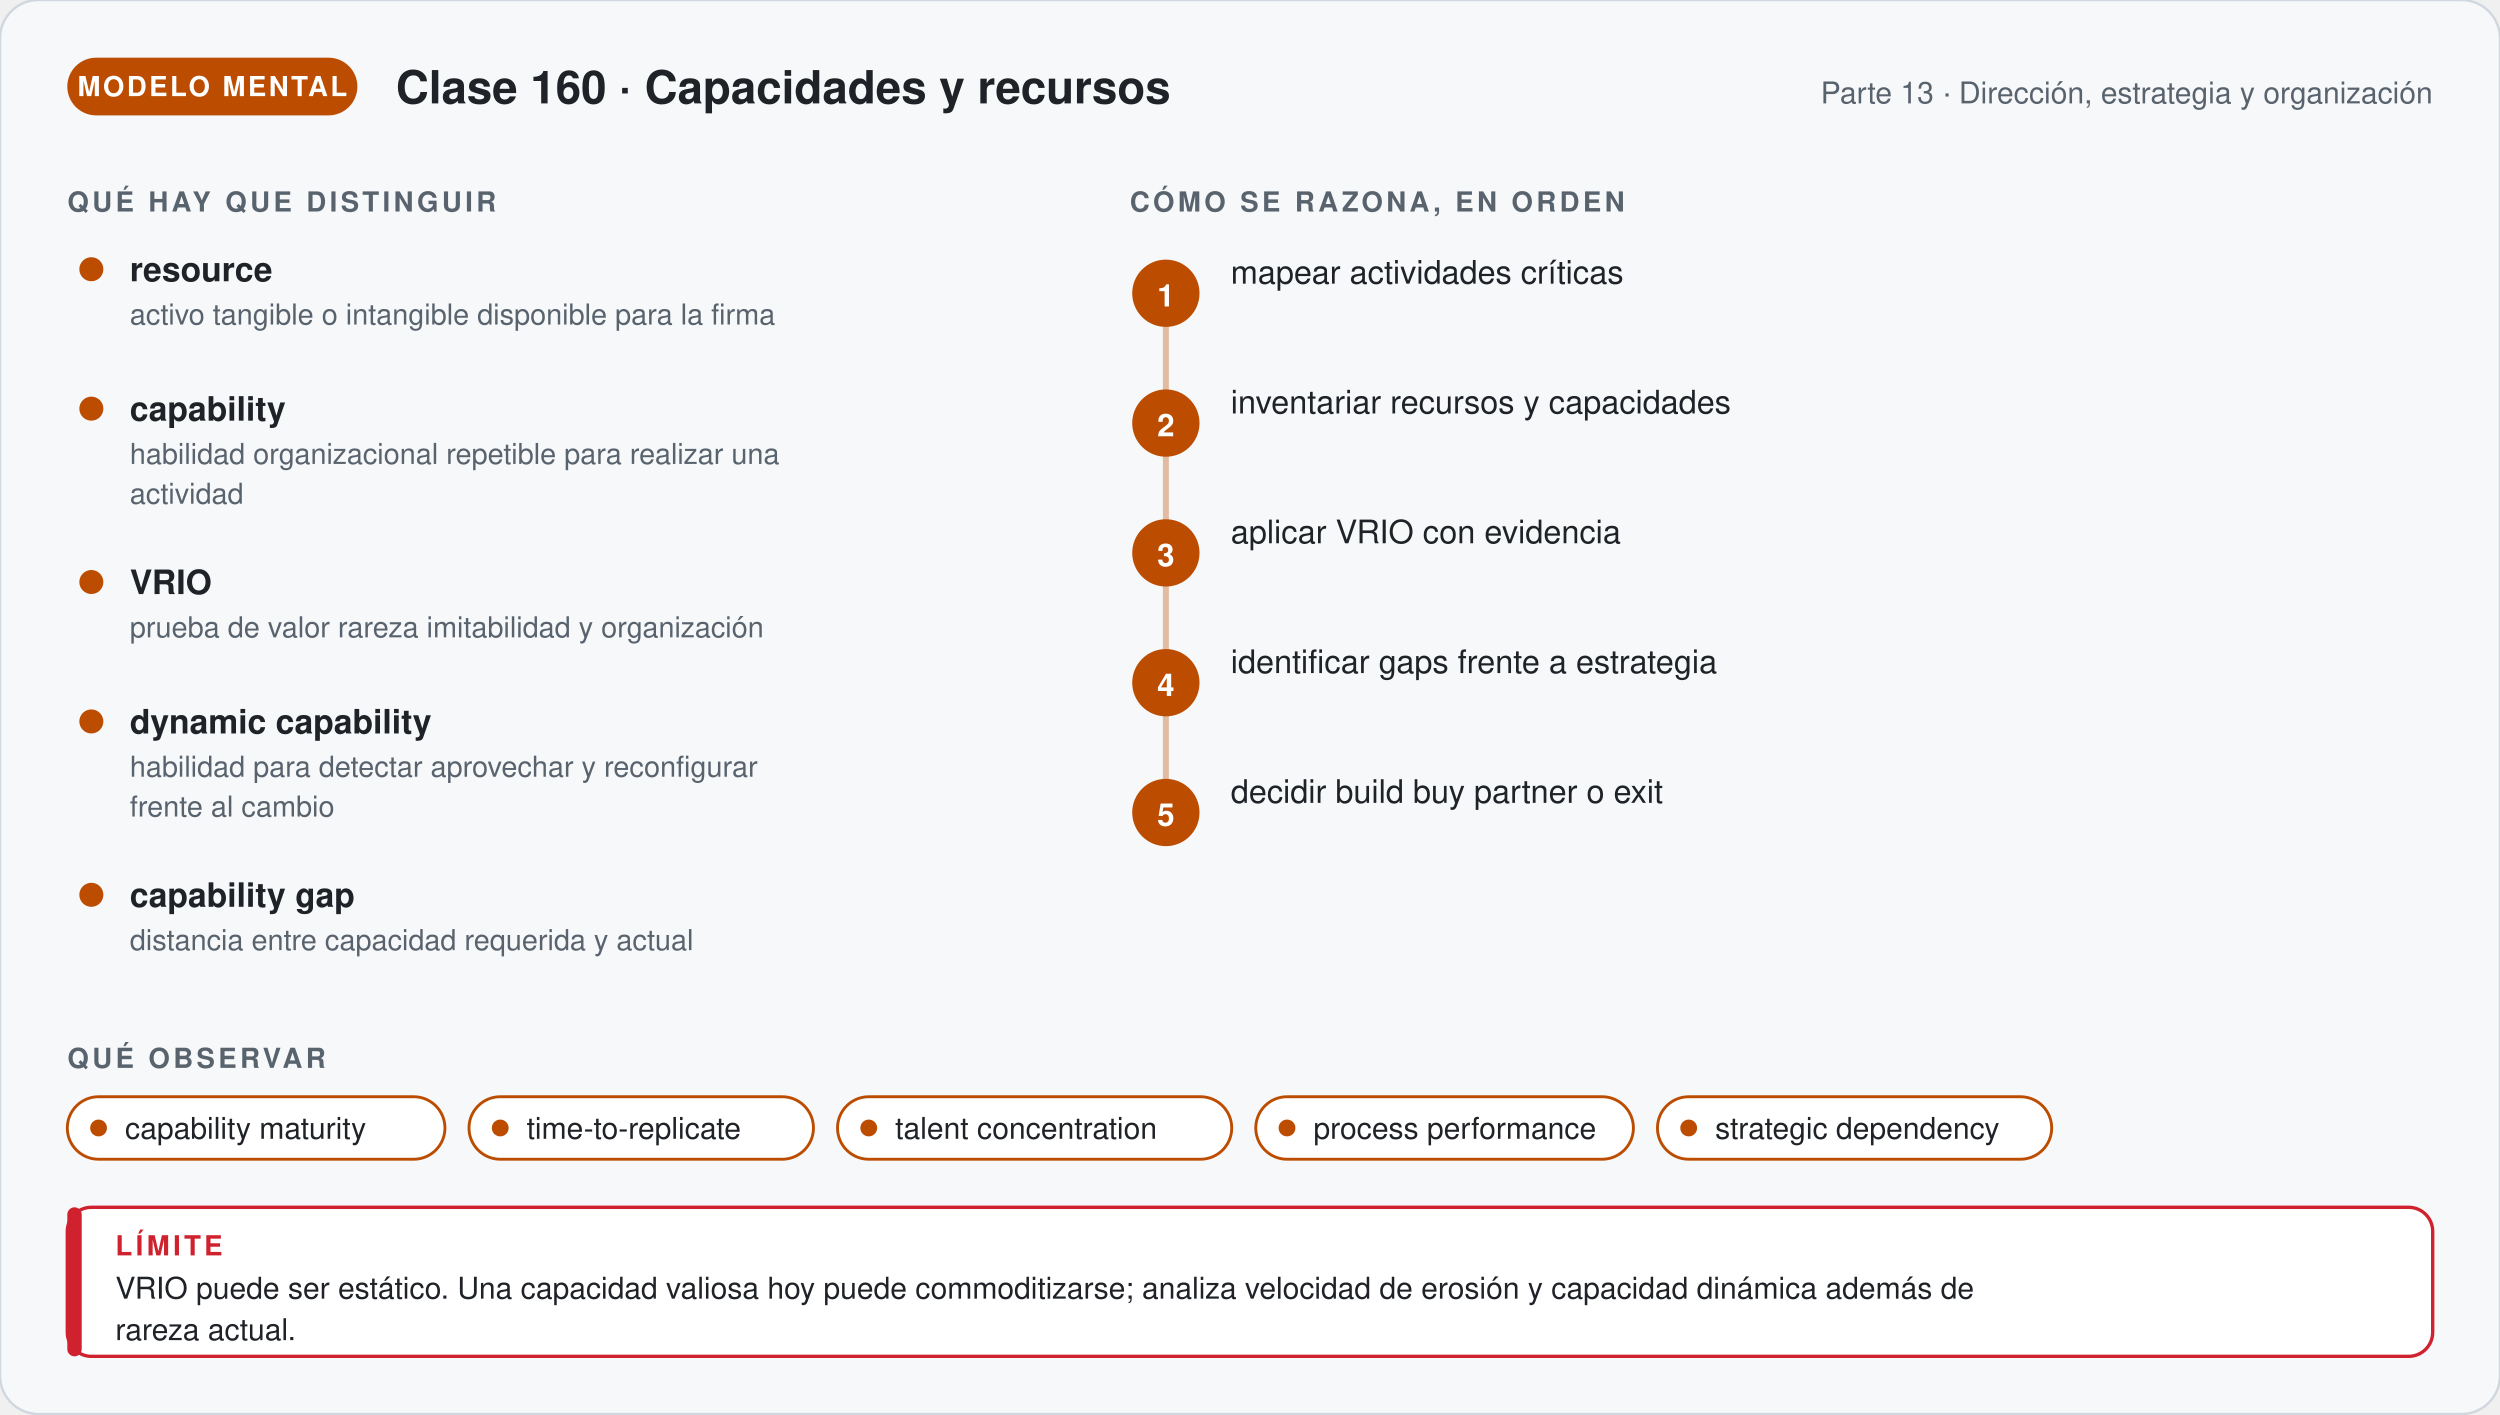
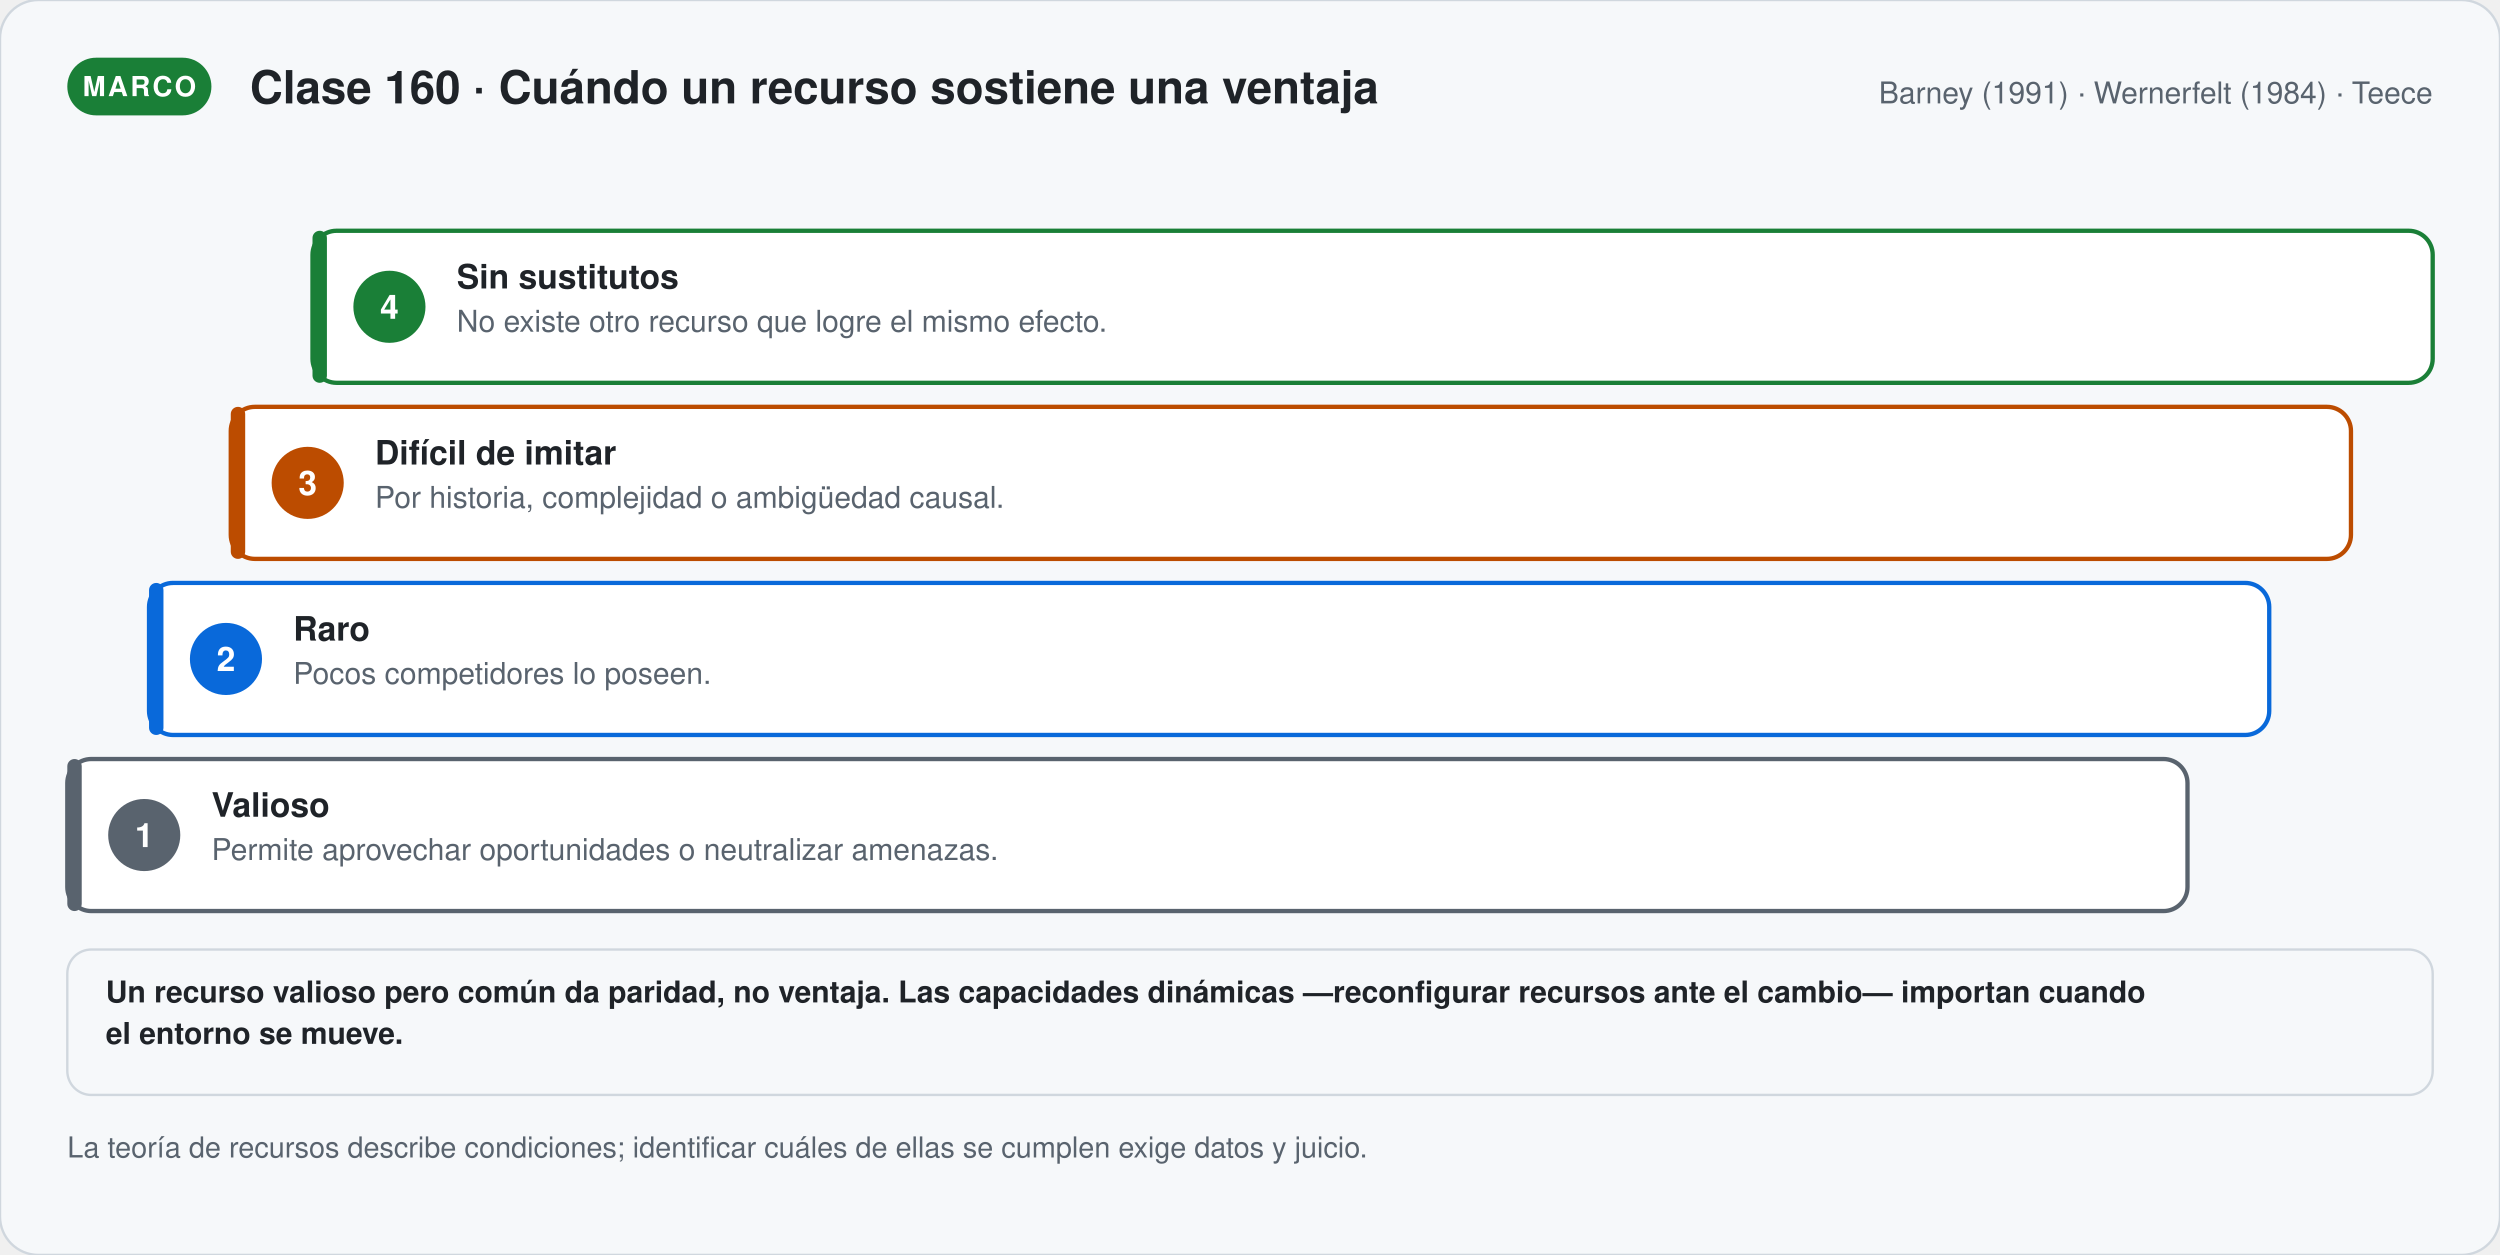
- <svg xmlns="http://www.w3.org/2000/svg" viewBox="0 0 1040 588.24" width="1040" role="img" aria-labelledby="t-g160 d-g160" font-family="'Segoe UI', 'Helvetica Neue', Helvetica, Arial, sans-serif">
+ <svg xmlns="http://www.w3.org/2000/svg" viewBox="0 0 1040 522.06" width="1040" role="img" aria-labelledby="t-s160 d-s160" font-family="'Segoe UI', 'Helvetica Neue', Helvetica, Arial, sans-serif">
  <defs>
-     <marker id="p-g160" viewBox="0 0 10 10" refX="8" refY="5" markerWidth="7" markerHeight="7" orient="auto">
+     <marker id="p-s160" viewBox="0 0 10 10" refX="8" refY="5" markerWidth="7" markerHeight="7" orient="auto">
      <path d="M1,1 L9,5 L1,9 Z" fill="#59636e" />
    </marker>
  </defs>
-   <rect width="1040" height="588.24" rx="16" fill="#f6f8fa" stroke="#d0d7de" />
-   <rect x="28" y="24" width="120.67" height="24" rx="12" fill="#bc4c00" />
-   <text x="88.335" y="40" font-size="11.5" font-weight="700" fill="#ffffff" text-anchor="middle" letter-spacing="1">MODELO MENTAL</text>
-   <text x="164.67" y="43" font-size="19" font-weight="700" fill="#1f2328" text-anchor="start">Clase 160 · Capacidades y recursos</text>
-   <text x="1012" y="43" font-size="12.5" font-weight="400" fill="#59636e" text-anchor="end">Parte 13 · Dirección, estrategia y organización</text>
-   <text x="28" y="88" font-size="11.5" font-weight="700" fill="#59636e" text-anchor="start" letter-spacing="1.4">QUÉ HAY QUE DISTINGUIR</text>
-   <circle cx="38" cy="112" r="5" fill="#bc4c00" />
-   <text x="54" y="117" font-size="14" font-weight="700" fill="#1f2328" text-anchor="start">resource</text>
-   <text x="54" y="135" font-size="12" font-weight="400" fill="#59636e" text-anchor="start">activo tangible o intangible disponible para la firma</text>
-   <circle cx="38" cy="170" r="5" fill="#bc4c00" />
-   <text x="54" y="175" font-size="14" font-weight="700" fill="#1f2328" text-anchor="start">capability</text>
-   <text x="54" y="193" font-size="12" font-weight="400" fill="#59636e" text-anchor="start">habilidad organizacional repetible para realizar una</text>
-   <text x="54" y="209.56" font-size="12" font-weight="400" fill="#59636e" text-anchor="start">actividad</text>
-   <circle cx="38" cy="242.12" r="5" fill="#bc4c00" />
-   <text x="54" y="247.12" font-size="14" font-weight="700" fill="#1f2328" text-anchor="start">VRIO</text>
-   <text x="54" y="265.12" font-size="12" font-weight="400" fill="#59636e" text-anchor="start">prueba de valor rareza imitabilidad y organización</text>
-   <circle cx="38" cy="300.12" r="5" fill="#bc4c00" />
-   <text x="54" y="305.12" font-size="14" font-weight="700" fill="#1f2328" text-anchor="start">dynamic capability</text>
-   <text x="54" y="323.12" font-size="12" font-weight="400" fill="#59636e" text-anchor="start">habilidad para detectar aprovechar y reconfigurar</text>
-   <text x="54" y="339.68" font-size="12" font-weight="400" fill="#59636e" text-anchor="start">frente al cambio</text>
-   <circle cx="38" cy="372.24" r="5" fill="#bc4c00" />
-   <text x="54" y="377.24" font-size="14" font-weight="700" fill="#1f2328" text-anchor="start">capability gap</text>
-   <text x="54" y="395.24" font-size="12" font-weight="400" fill="#59636e" text-anchor="start">distancia entre capacidad requerida y actual</text>
-   <text x="470" y="88" font-size="11.5" font-weight="700" fill="#59636e" text-anchor="start" letter-spacing="1.4">CÓMO SE RAZONA, EN ORDEN</text>
-   <path d="M485,122 V338" stroke="#bc4c00" stroke-width="2.5" stroke-opacity="0.35" />
-   <circle cx="485" cy="122" r="14" fill="#bc4c00" />
-   <text x="485" y="127.5" font-size="13" font-weight="700" fill="#ffffff" text-anchor="middle">1</text>
-   <text x="512" y="118" font-size="13.5" font-weight="500" fill="#1f2328" text-anchor="start">mapear actividades críticas</text>
-   <circle cx="485" cy="176" r="14" fill="#bc4c00" />
-   <text x="485" y="181.5" font-size="13" font-weight="700" fill="#ffffff" text-anchor="middle">2</text>
-   <text x="512" y="172" font-size="13.5" font-weight="500" fill="#1f2328" text-anchor="start">inventariar recursos y capacidades</text>
-   <circle cx="485" cy="230" r="14" fill="#bc4c00" />
-   <text x="485" y="235.5" font-size="13" font-weight="700" fill="#ffffff" text-anchor="middle">3</text>
-   <text x="512" y="226" font-size="13.5" font-weight="500" fill="#1f2328" text-anchor="start">aplicar VRIO con evidencia</text>
-   <circle cx="485" cy="284" r="14" fill="#bc4c00" />
-   <text x="485" y="289.5" font-size="13" font-weight="700" fill="#ffffff" text-anchor="middle">4</text>
-   <text x="512" y="280" font-size="13.5" font-weight="500" fill="#1f2328" text-anchor="start">identificar gaps frente a estrategia</text>
-   <circle cx="485" cy="338" r="14" fill="#bc4c00" />
-   <text x="485" y="343.5" font-size="13" font-weight="700" fill="#ffffff" text-anchor="middle">5</text>
-   <text x="512" y="334" font-size="13.5" font-weight="500" fill="#1f2328" text-anchor="start">decidir build buy partner o exit</text>
-   <text x="28" y="444.24" font-size="11.5" font-weight="700" fill="#59636e" text-anchor="start" letter-spacing="1.4">QUÉ OBSERVAR</text>
-   <rect x="28" y="456.24" width="157.1" height="26" rx="13" fill="#ffffff" stroke="#bc4c00" stroke-width="1.2" />
-   <circle cx="41" cy="469.24" r="3.5" fill="#bc4c00" />
-   <text x="52" y="473.74" font-size="12.5" font-weight="400" fill="#1f2328" text-anchor="start">capability maturity</text>
-   <rect x="195.1" y="456.24" width="143.3" height="26" rx="13" fill="#ffffff" stroke="#bc4c00" stroke-width="1.2" />
-   <circle cx="208.1" cy="469.24" r="3.5" fill="#bc4c00" />
-   <text x="219.1" y="473.74" font-size="12.5" font-weight="400" fill="#1f2328" text-anchor="start">time-to-replicate</text>
-   <rect x="348.4" y="456.24" width="164" height="26" rx="13" fill="#ffffff" stroke="#bc4c00" stroke-width="1.2" />
-   <circle cx="361.4" cy="469.24" r="3.5" fill="#bc4c00" />
-   <text x="372.4" y="473.74" font-size="12.5" font-weight="400" fill="#1f2328" text-anchor="start">talent concentration</text>
-   <rect x="522.4" y="456.24" width="157.1" height="26" rx="13" fill="#ffffff" stroke="#bc4c00" stroke-width="1.2" />
-   <circle cx="535.4" cy="469.24" r="3.5" fill="#bc4c00" />
-   <text x="546.4" y="473.74" font-size="12.5" font-weight="400" fill="#1f2328" text-anchor="start">process performance</text>
-   <rect x="689.5" y="456.24" width="164" height="26" rx="13" fill="#ffffff" stroke="#bc4c00" stroke-width="1.2" />
-   <circle cx="702.5" cy="469.24" r="3.5" fill="#bc4c00" />
-   <text x="713.5" y="473.74" font-size="12.5" font-weight="400" fill="#1f2328" text-anchor="start">strategic dependency</text>
-   <rect x="28" y="502.24" width="984" height="62" rx="10" fill="#ffffff" stroke="#cf222e" stroke-width="1.4" />
-   <rect x="28" y="502.24" width="6" height="62" rx="3" fill="#cf222e" />
-   <text x="48" y="522.24" font-size="11.5" font-weight="700" fill="#cf222e" text-anchor="start" letter-spacing="1.4">LÍMITE</text>
-   <text x="48" y="540.24" font-size="12.5" font-weight="400" fill="#1f2328" text-anchor="start">VRIO puede ser estático. Una capacidad valiosa hoy puede commoditizarse; analiza velocidad de erosión y capacidad dinámica además de</text>
-   <text x="48" y="557.49" font-size="12.5" font-weight="400" fill="#1f2328" text-anchor="start">rareza actual.</text>
+   <rect width="1040" height="522.06" rx="16" fill="#f6f8fa" stroke="#d0d7de" />
+   <rect x="28" y="24" width="59.95" height="24" rx="12" fill="#1a7f37" />
+   <text x="57.975" y="40" font-size="11.5" font-weight="700" fill="#ffffff" text-anchor="middle" letter-spacing="1">MARCO</text>
+   <text x="103.95" y="43" font-size="19" font-weight="700" fill="#1f2328" text-anchor="start">Clase 160 · Cuándo un recurso sostiene una ventaja</text>
+   <text x="1012" y="43" font-size="12.5" font-weight="400" fill="#59636e" text-anchor="end">Barney (1991) · Wernerfelt (1984) · Teece</text>
+   <rect x="130" y="96" width="882" height="63.25" rx="10" fill="#ffffff" stroke="#1a7f37" stroke-width="1.8" />
+   <rect x="130" y="96" width="6" height="63.25" rx="3" fill="#1a7f37" />
+   <circle cx="162" cy="127.625" r="15" fill="#1a7f37" />
+   <text x="162" y="132.625" font-size="14" font-weight="700" fill="#ffffff" text-anchor="middle">4</text>
+   <text x="190" y="120" font-size="14" font-weight="700" fill="#1f2328" text-anchor="start">Sin sustitutos</text>
+   <text x="190" y="138" font-size="12.5" font-weight="400" fill="#59636e" text-anchor="start">No existe otro recurso que logre el mismo efecto.</text>
+   <rect x="96" y="169.25" width="882" height="63.25" rx="10" fill="#ffffff" stroke="#bc4c00" stroke-width="1.8" />
+   <rect x="96" y="169.25" width="6" height="63.25" rx="3" fill="#bc4c00" />
+   <circle cx="128" cy="200.875" r="15" fill="#bc4c00" />
+   <text x="128" y="205.875" font-size="14" font-weight="700" fill="#ffffff" text-anchor="middle">3</text>
+   <text x="156" y="193.25" font-size="14" font-weight="700" fill="#1f2328" text-anchor="start">Difícil de imitar</text>
+   <text x="156" y="211.25" font-size="12.5" font-weight="400" fill="#59636e" text-anchor="start">Por historia, complejidad o ambigüedad causal.</text>
+   <rect x="62" y="242.5" width="882" height="63.25" rx="10" fill="#ffffff" stroke="#0969da" stroke-width="1.8" />
+   <rect x="62" y="242.5" width="6" height="63.25" rx="3" fill="#0969da" />
+   <circle cx="94" cy="274.125" r="15" fill="#0969da" />
+   <text x="94" y="279.125" font-size="14" font-weight="700" fill="#ffffff" text-anchor="middle">2</text>
+   <text x="122" y="266.5" font-size="14" font-weight="700" fill="#1f2328" text-anchor="start">Raro</text>
+   <text x="122" y="284.5" font-size="12.5" font-weight="400" fill="#59636e" text-anchor="start">Pocos competidores lo poseen.</text>
+   <rect x="28" y="315.75" width="882" height="63.25" rx="10" fill="#ffffff" stroke="#59636e" stroke-width="1.8" />
+   <rect x="28" y="315.75" width="6" height="63.25" rx="3" fill="#59636e" />
+   <circle cx="60" cy="347.375" r="15" fill="#59636e" />
+   <text x="60" y="352.375" font-size="14" font-weight="700" fill="#ffffff" text-anchor="middle">1</text>
+   <text x="88" y="339.75" font-size="14" font-weight="700" fill="#1f2328" text-anchor="start">Valioso</text>
+   <text x="88" y="357.75" font-size="12.5" font-weight="400" fill="#59636e" text-anchor="start">Permite aprovechar oportunidades o neutralizar amenazas.</text>
+   <rect x="28" y="395" width="984" height="60.5" rx="10" fill="#f6f8fa" stroke="#d0d7de" stroke-width="1" />
+   <text x="44" y="417" font-size="12.5" font-weight="600" fill="#1f2328" text-anchor="start">Un recurso valioso pero común da paridad, no ventaja. Las capacidades dinámicas —reconfigurar recursos ante el cambio— importan cuando</text>
+   <text x="44" y="434.25" font-size="12.5" font-weight="600" fill="#1f2328" text-anchor="start">el entorno se mueve.</text>
+   <text x="28" y="481.5" font-size="12" font-weight="400" fill="#59636e" text-anchor="start">La teoría de recursos describe condiciones; identificar cuáles de ellas se cumplen exige datos y juicio.</text>
</svg>
